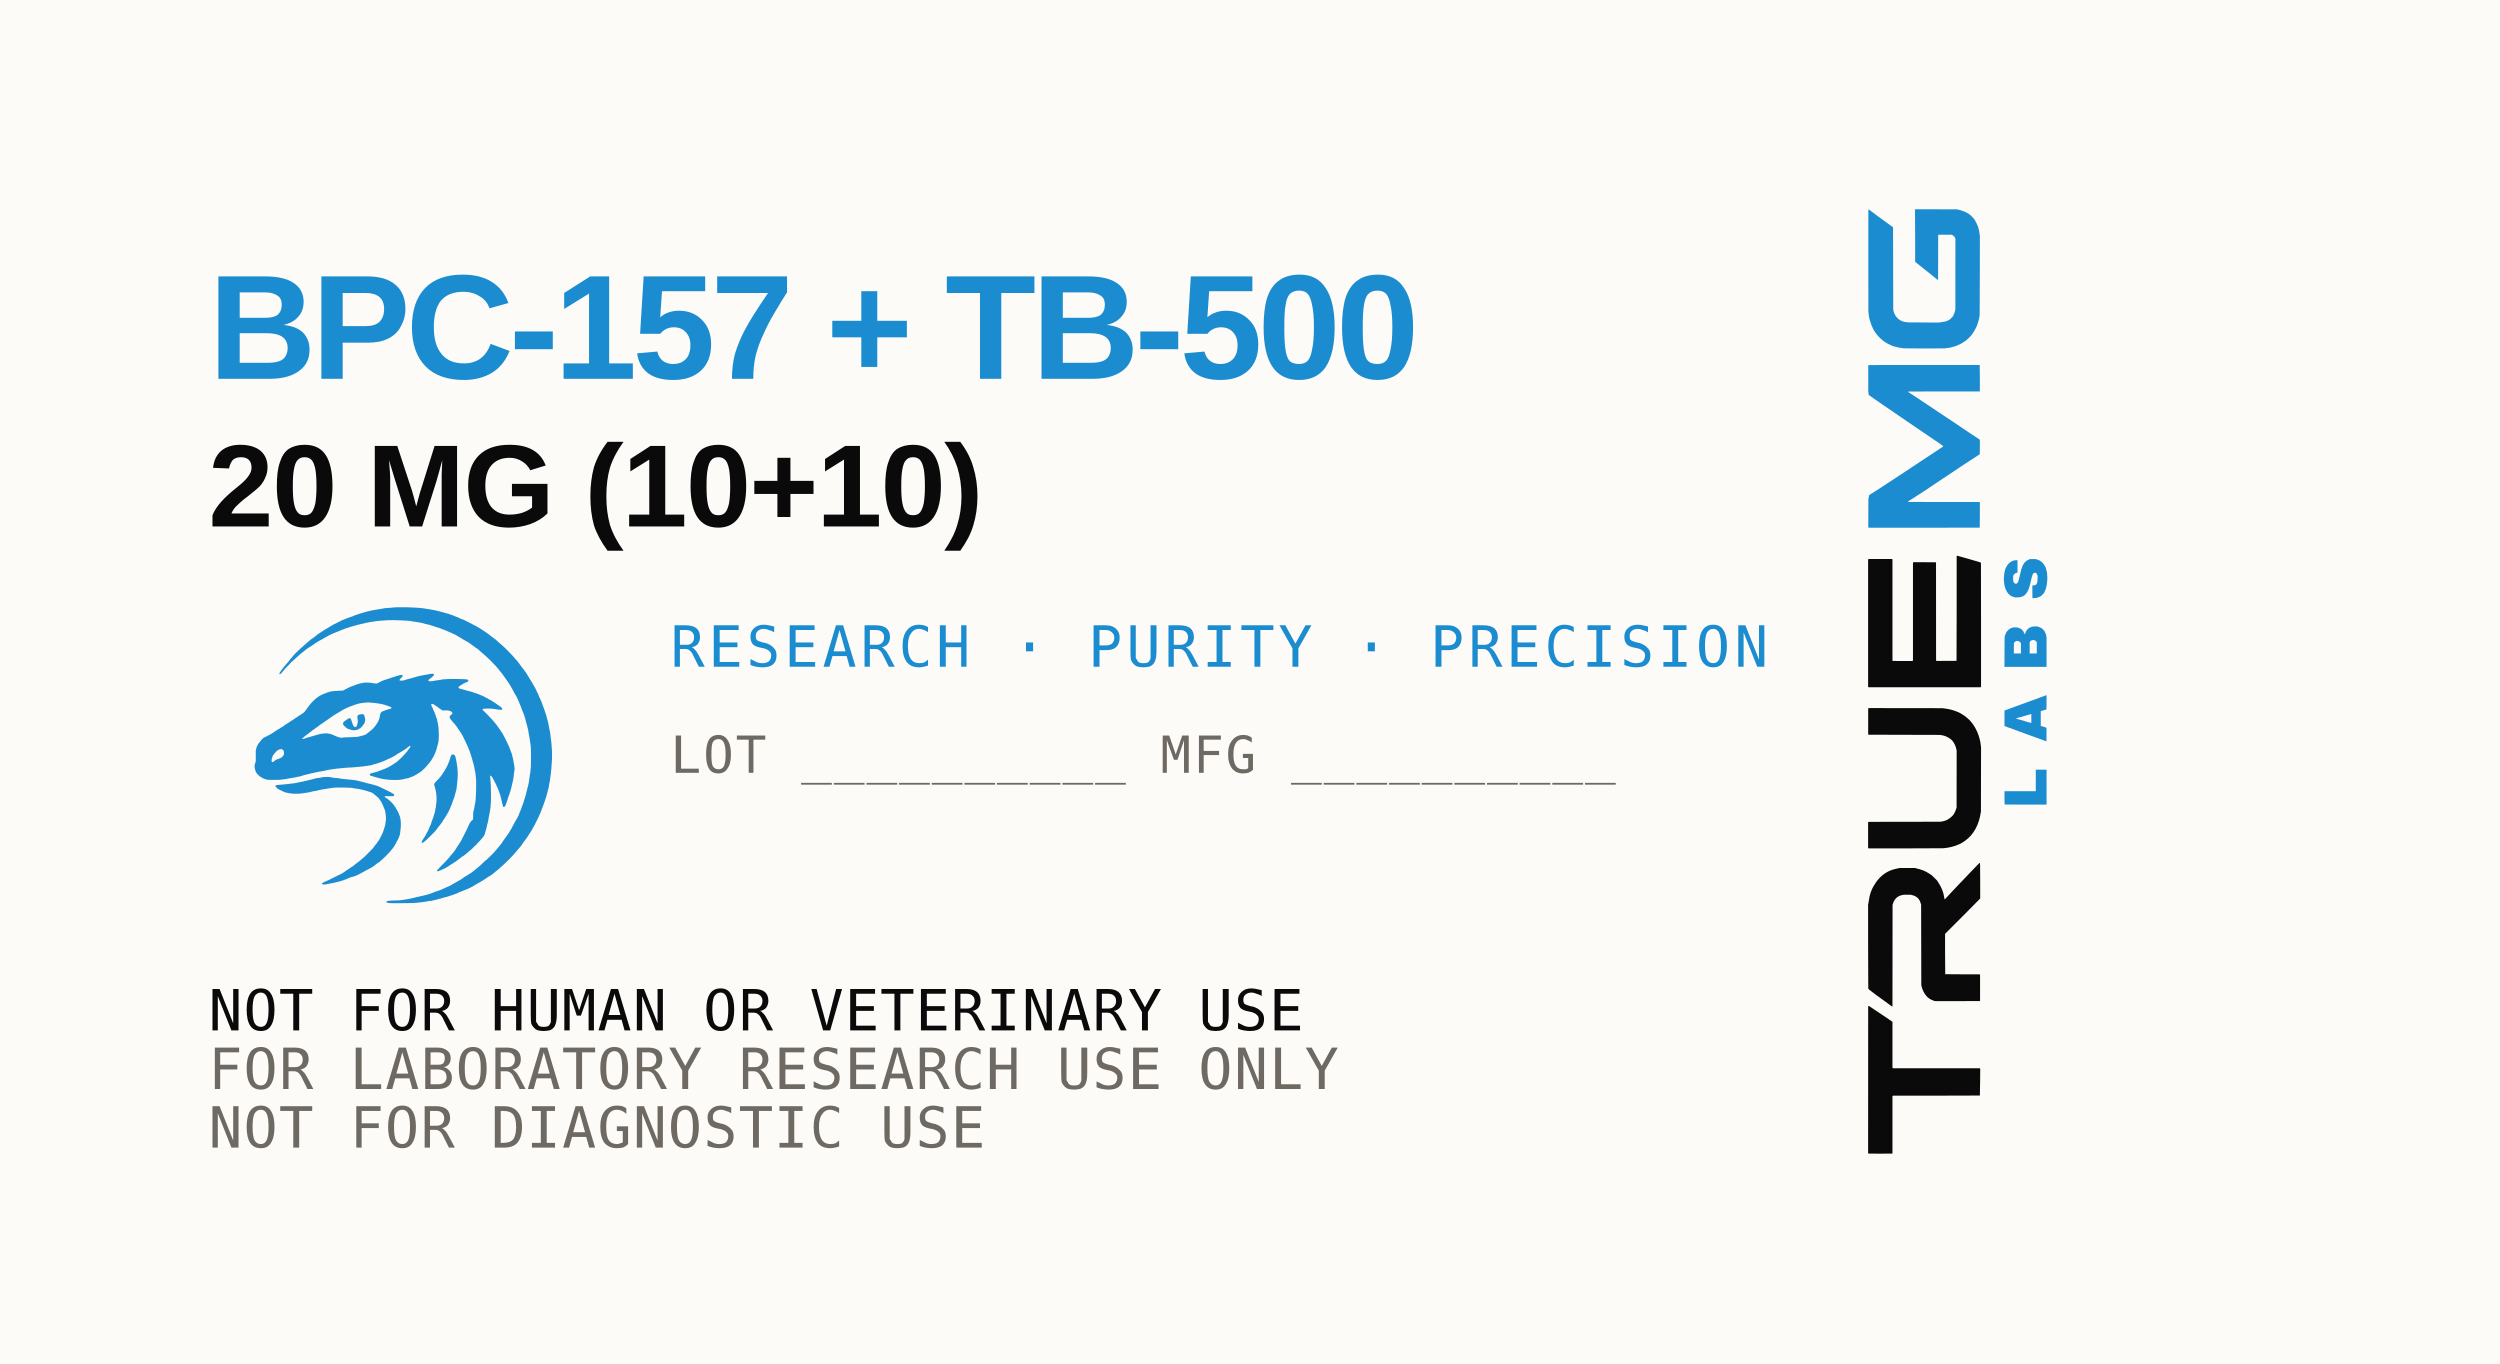
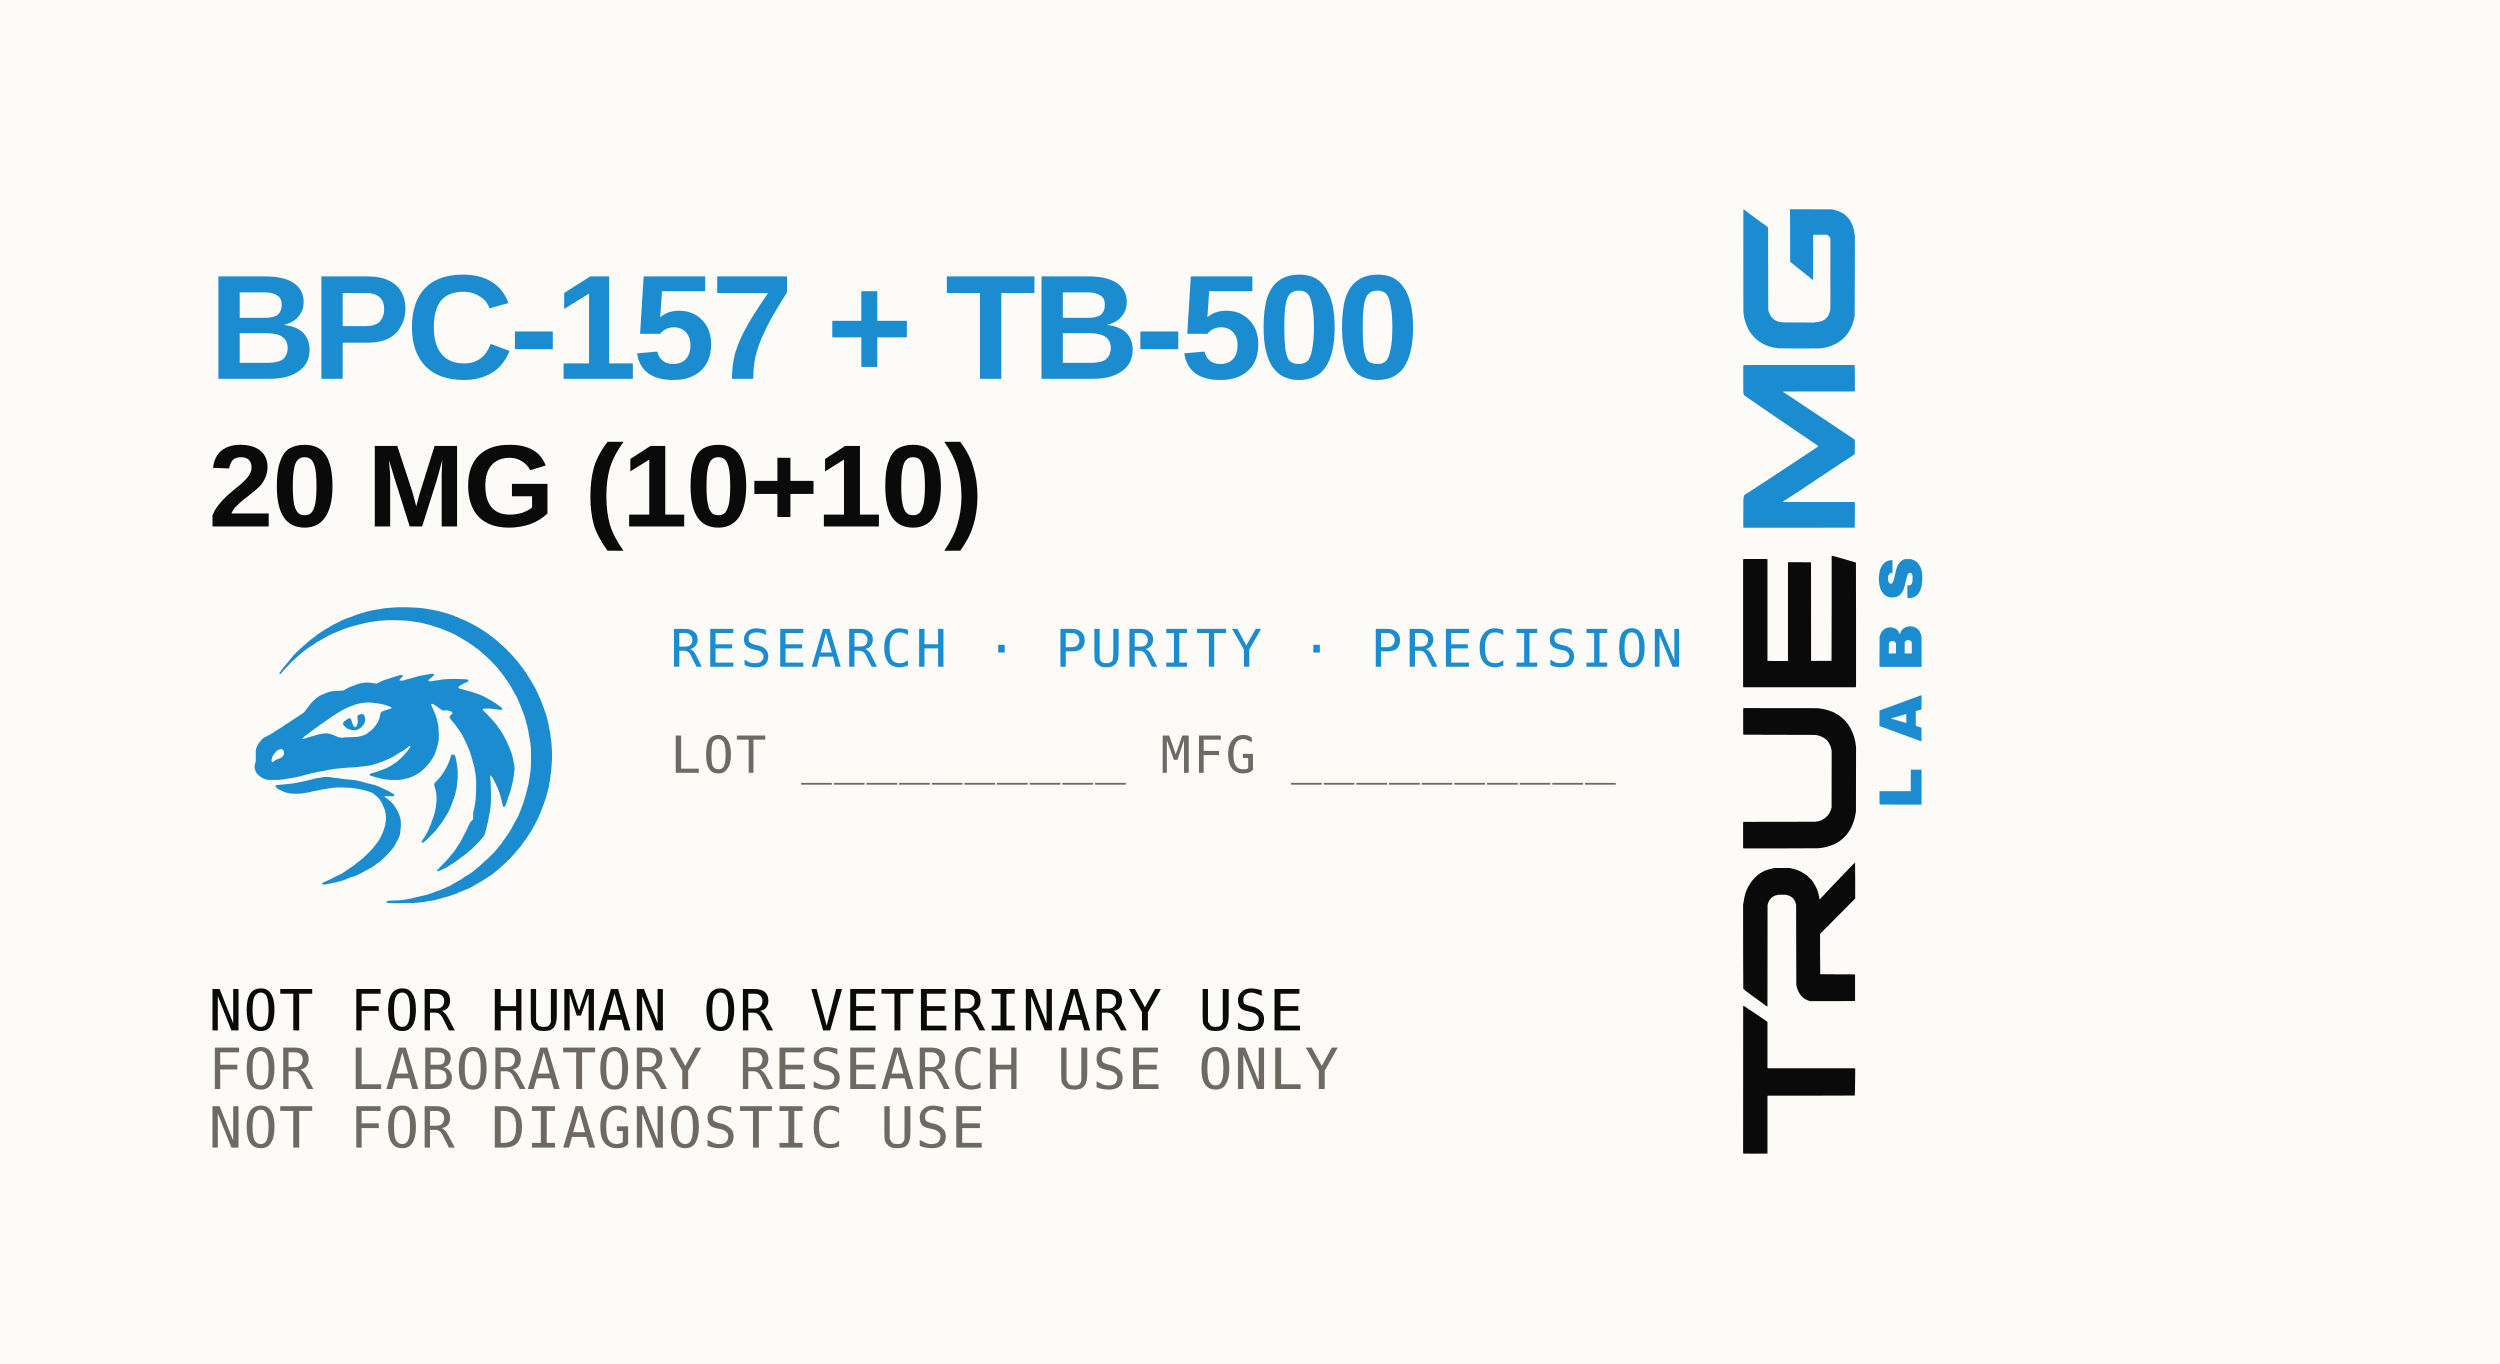
<svg xmlns="http://www.w3.org/2000/svg" width="66.0mm" height="36.0mm" viewBox="0 0 66.0 36.0">
  <rect x="0" y="0" width="66.0" height="36.0" fill="#FCFBF8" />
-   <g transform="translate(49.30,30.50) rotate(-90) scale(0.004437)">
+   <g transform="translate(46.00,30.50) rotate(-90) scale(0.004437)">
    <g transform="translate(0,681) scale(0.025,-0.025)" stroke="none">
      <g fill="#0A0A0B">
        <path d="M465 27020 l-58 -59 -15 -2770 c-8 -1524 0 -2802 18 -2841 l33 -70 6816 0 6815 0 61 -61 61 -61 -3 -10322 c-2 -5867 12 -10336 32 -10355 19 -18 1457 -45 3195 -61 l3160 -28 70 77 70 78 0 10325 0 10325 77 42 78 41 5439 0 5440 0 86 110 c125 160 843 1198 1065 1538 295 455 724 1099 1709 2569 l910 1356 -12 104 -12 103 -17488 9 -17488 9 -59 -58z" />
        <path d="M39653 27037 c-49 -18 -221 -200 -384 -405 -458 -576 -1855 -2468 -2161 -2925 -179 -268 -743 -1037 -1416 -1929 -166 -221 -278 -407 -266 -440 l22 -57 12086 -12 12086 -12 278 -88 c640 -203 1152 -536 1485 -965 307 -395 445 -712 569 -1304 l66 -320 0 -800 0 -800 -66 -300 c-181 -812 -569 -1408 -1152 -1768 -273 -168 -352 -202 -789 -341 l-351 -111 -9580 -21 -9580 -22 -300 -72 c-898 -215 -1753 -647 -2317 -1169 -555 -514 -833 -960 -1109 -1776 l-74 -220 -9 -5315 c-6 -2923 5 -5341 24 -5374 l33 -60 3113 -1 3113 0 48 65 47 66 6 4063 c3 2235 15 4080 27 4100 13 21 2011 36 4813 36 l4790 0 4138 -4134 c2275 -2274 4176 -4155 4224 -4180 l88 -46 3836 0 c2110 0 4003 12 4207 26 l369 26 19 50 c22 57 -449 537 -1427 1453 -693 648 -3219 3069 -3680 3525 -144 143 -513 492 -821 776 -307 284 -765 716 -1018 960 -460 444 -678 647 -1334 1239 l-350 316 13 64 12 65 180 30 c98 16 287 47 419 68 1108 179 2211 624 3280 1324 l560 366 620 626 620 626 263 400 c457 695 732 1203 890 1648 218 612 370 1114 408 1352 14 88 56 250 92 360 l67 200 0 1860 0 1860 -67 280 c-37 154 -105 451 -152 660 -425 1916 -1544 3522 -3281 4711 -1373 939 -2719 1447 -4380 1652 -176 22 -437 66 -580 99 l-260 59 -9960 -6 c-5478 -3 -9999 -20 -10047 -38z" />
        <path d="M73081 27003 l-41 -78 3 -8632 c2 -4748 18 -8831 36 -9073 101 -1383 432 -2698 970 -3860 66 -143 137 -296 156 -340 20 -44 107 -188 194 -320 88 -132 189 -294 225 -360 209 -379 985 -1283 1459 -1702 967 -852 2219 -1538 3517 -1926 650 -194 1101 -302 1480 -354 165 -23 381 -62 480 -87 l180 -46 7678 -14 7679 -14 341 41 c875 105 996 127 1782 328 1078 274 2363 850 3164 1418 90 64 252 177 360 252 187 130 549 429 780 644 172 160 902 995 1009 1154 55 80 204 315 333 521 129 206 275 440 325 520 50 80 106 181 125 225 20 44 83 188 142 320 184 414 294 707 421 1120 67 220 148 481 179 580 32 99 77 306 101 460 24 154 62 337 84 406 22 69 70 384 107 700 l66 574 11 8700 12 8700 -51 100 -50 100 -3067 0 -3067 0 -52 -52 -52 -52 -24 -8508 -24 -8508 -44 -260 c-110 -664 -270 -1122 -588 -1684 -416 -734 -817 -1122 -1520 -1473 -547 -273 -643 -308 -1159 -424 l-449 -100 -6776 10 -6776 11 -200 71 c-110 39 -290 99 -400 133 -249 78 -763 334 -1012 503 -573 388 -1285 1345 -1482 1993 -23 77 -72 239 -109 360 -36 121 -85 364 -108 540 l-41 320 -14 8515 -13 8515 -45 55 -46 55 -3073 0 -3074 0 -42 -77z" />
        <path d="M111470 27037 l-70 -41 0 -13357 0 -13356 77 -42 78 -41 14699 0 c8085 0 14727 11 14761 23 73 29 147 254 589 1797 45 154 107 361 140 460 63 190 147 481 240 830 105 394 171 630 288 1030 333 1138 450 1584 428 1620 l-25 40 -12447 1 c-6847 0 -12469 14 -12496 31 l-47 30 -13 2367 -12 2367 52 52 52 52 11644 8 11643 7 44 44 44 44 13 2601 14 2601 -64 97 -64 98 -11636 0 -11636 0 -65 65 -65 65 9 2319 10 2320 55 55 56 56 12035 0 12036 0 42 77 41 78 0 2733 0 2734 -61 88 -61 87 -15129 1 -15129 0 -70 -41z" />
      </g>
      <g fill="#1C8CD0">
        <path d="M149428 26991 l-69 -51 0 -13193 c0 -7256 10 -13210 23 -13230 14 -22 1228 -37 3012 -37 l2990 0 48 48 48 48 0 8485 c0 4667 11 8496 24 8510 51 51 137 -27 250 -225 101 -177 300 -490 866 -1360 66 -102 354 -541 640 -976 286 -435 601 -923 700 -1084 99 -162 321 -503 493 -760 172 -256 505 -753 740 -1103 235 -350 445 -663 467 -695 22 -31 510 -762 1084 -1623 574 -861 1170 -1754 1324 -1985 154 -231 405 -609 558 -840 153 -231 503 -754 776 -1163 274 -408 516 -772 538 -808 22 -36 195 -296 384 -577 189 -282 556 -836 816 -1232 1081 -1646 1205 -1838 1541 -2380 75 -121 155 -233 178 -249 22 -17 800 -30 1727 -30 l1686 -1 119 135 c65 75 217 295 338 490 237 384 977 1507 1354 2055 228 331 2457 3644 2617 3889 44 67 699 1051 1456 2187 757 1135 1423 2135 1480 2222 180 274 1884 2825 1961 2936 156 223 1269 1899 1393 2098 72 114 250 393 396 620 l265 412 64 -13 65 -12 10 -8456 10 -8455 45 -54 45 -54 3045 1 c1675 0 3068 15 3097 33 l52 33 3 9997 c2 5498 1 11430 -2 13183 l-5 3187 -64 64 -64 64 -3106 -3 -3106 -4 -378 -57 -379 -56 -90 -91 c-86 -86 -510 -688 -1208 -1715 -174 -255 -384 -561 -468 -680 -84 -119 -276 -396 -427 -616 -151 -220 -458 -665 -682 -990 -1061 -1535 -1504 -2184 -2993 -4392 -102 -151 -291 -424 -420 -606 -395 -558 -1826 -2658 -2692 -3952 -243 -363 -534 -795 -646 -960 -362 -533 -933 -1370 -1216 -1780 -151 -220 -481 -706 -734 -1080 -645 -958 -666 -976 -803 -710 -42 83 -173 285 -290 450 -117 165 -304 439 -414 609 -110 170 -319 485 -464 700 -262 388 -699 1050 -1710 2591 -288 440 -580 881 -649 980 -69 99 -254 378 -411 620 -158 242 -361 548 -451 680 -281 410 -2516 3790 -2639 3990 -64 104 -235 365 -380 580 -145 214 -333 498 -417 630 -84 132 -354 546 -599 920 -245 374 -615 940 -823 1259 -207 318 -435 660 -505 760 -71 99 -211 316 -313 481 -101 165 -291 462 -420 660 -130 198 -296 457 -368 575 -72 117 -167 271 -211 341 -44 69 -139 228 -212 352 -169 288 -192 306 -474 358 -129 23 -333 61 -454 84 l-220 41 -3341 16 -3341 15 -70 -51z" />
        <path d="M200748 27015 c-12 -12 -199 -36 -415 -54 -432 -34 -1041 -135 -1353 -224 -1056 -300 -1666 -529 -2360 -890 -1428 -741 -2792 -2118 -3512 -3547 -409 -812 -663 -1509 -787 -2160 -25 -132 -70 -357 -100 -500 -79 -379 -135 -742 -162 -1060 -43 -494 -55 -9253 -14 -9700 56 -610 149 -1204 259 -1660 102 -419 325 -1132 377 -1200 16 -22 80 -166 140 -320 130 -331 384 -846 530 -1076 305 -481 394 -610 605 -874 491 -615 1084 -1182 1642 -1570 290 -202 1442 -860 1505 -860 28 0 101 -26 164 -59 200 -104 621 -251 1093 -383 253 -70 546 -153 651 -184 105 -31 330 -75 500 -97 170 -23 390 -53 489 -68 99 -14 4347 -33 9440 -40 l9260 -14 540 64 c656 78 1322 222 1791 386 457 161 1227 540 1629 803 397 259 1101 959 1378 1369 420 622 746 1395 972 2303 l125 500 14 4945 15 4946 -71 71 -71 71 -1581 -27 c-870 -14 -3652 -26 -6184 -26 l-4603 0 -358 -430 c-730 -878 -909 -1102 -1673 -2099 -240 -314 -558 -715 -706 -891 -148 -176 -383 -466 -523 -644 -337 -431 -699 -871 -887 -1081 -88 -98 -148 -202 -140 -243 l14 -72 5305 -10 5304 -10 53 -64 53 -63 2 -1507 2 -1506 -91 -224 c-110 -274 -304 -474 -603 -623 l-226 -113 -8400 4 -8400 4 -320 70 c-469 102 -882 246 -1179 409 l-261 145 -360 364 -361 364 -139 260 c-255 475 -361 834 -439 1480 -25 209 -65 499 -88 643 l-43 264 25 3744 25 3744 40 105 c22 58 40 190 41 293 1 337 223 944 505 1380 483 748 1297 1294 2194 1474 l240 48 9794 23 9795 22 117 140 c64 77 166 212 225 299 139 203 491 691 749 1038 529 712 1029 1396 1202 1646 106 153 235 331 287 397 354 447 648 839 1069 1427 120 168 302 408 403 532 l184 226 -13 87 -12 88 -12145 8 c-6680 5 -12155 -1 -12167 -13z" />
      </g>
    </g>
    <g transform="translate(2086.5,811.8) scale(1.209881)">
      <g transform="translate(0,214) scale(0.025,-0.025)" fill="#1C8CD0" stroke="none">
        <g transform="translate(0.0,0)">
          <path d="M27 8413 c-15 -14 -27 -1877 -27 -4140 l0 -4113 3440 0 3440 0 0 1060 0 1060 -2120 0 -2120 0 0 3080 0 3080 -1293 0 c-712 0 -1306 -12 -1320 -27z" />
        </g>
        <g transform="translate(-21015.9,0)">
          <path d="M36449 8370 c-16 -38 -696 -1897 -1510 -4130 l-1482 -4060 1338 -11 c735 -5 1345 -2 1355 8 10 10 94 267 186 571 l167 552 1453 0 1453 0 166 -560 166 -560 1408 -11 1408 -10 -54 150 c-226 634 -2882 7899 -2925 8001 l-54 130 -1523 0 -1524 0 -28 -70z m1733 -2892 c92 -340 278 -981 413 -1425 135 -444 245 -826 245 -850 l0 -43 -880 0 -880 0 0 35 c0 20 118 428 261 908 144 480 325 1099 402 1375 77 276 150 534 162 574 12 40 41 66 65 58 l43 -14 169 -618z" />
        </g>
        <g transform="translate(-42657.8,0)">
          <path d="M69760 4303 l0 -4143 2902 0 2901 0 309 62 308 62 334 158 333 158 252 251 251 252 125 248 c69 137 153 351 185 477 l60 229 -1 321 c-1 601 -160 1085 -470 1430 -201 224 -556 447 -848 535 -133 40 -241 82 -241 95 0 12 146 91 325 175 l324 152 189 177 c231 216 381 483 460 821 l61 257 0 322 1 321 -62 239 c-83 323 -270 621 -559 892 l-241 226 -260 128 c-143 71 -368 160 -499 198 l-239 69 -2950 15 -2950 15 0 -4142z m4807 2197 c59 -44 145 -145 190 -225 l83 -146 0 -196 0 -196 -90 -178 -90 -178 -136 -91 -136 -90 -994 0 -994 0 0 702 0 702 1030 -12 1030 -12 107 -80z m151 -3079 c149 -77 276 -287 306 -506 l24 -176 -47 -179 c-53 -196 -161 -336 -329 -424 l-108 -56 -1082 0 -1082 0 0 700 0 700 1102 0 1102 0 114 -59z" />
        </g>
        <g transform="translate(-64316.7,0)">
          <path d="M108180 8534 c-883 -105 -1223 -191 -1720 -433 -723 -354 -1137 -832 -1320 -1524 l-62 -237 -3 -388 c-4 -854 255 -1416 851 -1840 580 -413 916 -536 2354 -856 1425 -317 1640 -428 1640 -841 l0 -141 -113 -114 -114 -113 -214 -63 -214 -64 -425 0 c-504 0 -844 55 -1052 172 l-152 85 -83 134 -83 134 -20 258 -21 258 -1245 -10 -1244 -11 9 -334 9 -334 66 -266 c36 -146 121 -374 189 -506 l125 -240 281 -282 281 -281 281 -146 c560 -291 1154 -435 2099 -509 l500 -39 606 38 606 39 461 117 462 116 312 163 c696 362 1073 805 1299 1525 l94 299 -2 560 -2 560 -94 240 c-217 556 -654 973 -1318 1259 -413 178 -717 261 -1834 501 -954 205 -1224 295 -1434 476 l-146 126 -4 173 -5 172 146 134 147 134 173 52 173 51 400 1 400 1 151 -53 c299 -106 549 -418 549 -685 l0 -122 1240 0 1240 0 0 232 c0 429 -157 880 -432 1244 -232 306 -531 541 -948 745 l-360 176 -388 100 c-588 151 -1538 223 -2092 157z" />
        </g>
      </g>
    </g>
  </g>
  <text x="5.5" y="10.00" font-family="Archivo Black, Archivo, Helvetica Neue, Arial, sans-serif" font-weight="900" font-size="3.93" letter-spacing="-0.12" fill="#1C8CD0">BPC-157 + TB-500</text>
  <text x="5.5" y="13.90" font-family="Archivo Black, Archivo, Helvetica Neue, Arial, sans-serif" font-weight="900" font-size="3.10" letter-spacing="-0.04" fill="#0A0A0B">20 MG (10+10)</text>
  <g transform="translate(5.500,14.600) scale(0.006875)">
    <g transform="translate(0,1600) scale(0.5673759,-0.5673759)" fill="#1C8CD0" stroke="none">
      <path d="M1285 2453 c-13 0 -30 -1 -36 -2 -7 0 -17 -1 -23 -2 -26 -1 -32 -2 -58 -7 -8 -2 -22 -4 -31 -5 -9 -1 -24 -4 -34 -6 -10 -3 -21 -6 -26 -6 -5 -1 -12 -4 -16 -5 -5 -2 -15 -4 -22 -6 -7 -2 -17 -5 -22 -7 -5 -2 -13 -5 -18 -6 -5 -2 -12 -5 -15 -6 -3 -2 -12 -5 -18 -7 -7 -2 -14 -4 -15 -5 -2 -1 -8 -3 -14 -5 -5 -2 -12 -5 -15 -6 -2 -2 -7 -4 -10 -4 -6 -2 -15 -7 -21 -10 -1 -1 -6 -3 -9 -5 -4 -1 -9 -4 -12 -6 -4 -2 -9 -5 -13 -6 -3 -2 -8 -4 -10 -5 -2 -1 -7 -4 -12 -7 -12 -7 -19 -11 -30 -18 -5 -3 -10 -6 -10 -6 -1 0 -5 -2 -9 -5 -5 -3 -13 -9 -18 -12 -19 -12 -30 -19 -35 -24 -3 -3 -7 -6 -8 -7 -2 -1 -6 -3 -8 -6 -3 -2 -8 -5 -10 -7 -2 -1 -7 -4 -9 -6 -11 -9 -15 -13 -18 -15 -2 -2 -9 -7 -14 -12 -6 -6 -13 -12 -17 -15 -22 -18 -67 -61 -78 -75 -2 -4 -8 -10 -11 -13 -3 -4 -7 -8 -8 -10 -4 -6 -15 -20 -18 -22 -2 -2 -5 -6 -8 -9 -2 -4 -6 -8 -8 -10 -5 -6 -13 -15 -16 -20 -2 -3 -4 -6 -5 -7 -1 -1 -3 -4 -5 -6 -1 -3 -4 -8 -7 -11 -3 -4 -4 -6 -4 -9 0 -3 1 -4 4 -4 2 0 4 1 10 8 4 4 9 10 11 13 4 6 24 28 28 31 2 1 7 6 12 12 11 13 12 15 36 35 2 3 10 10 17 16 7 7 19 17 26 23 7 6 18 15 25 20 10 9 16 13 31 23 9 5 13 8 21 13 22 16 34 24 56 36 21 11 30 16 32 18 2 1 7 4 12 6 5 3 11 6 13 8 3 1 9 4 13 6 5 2 10 4 11 5 2 1 9 4 16 7 13 5 21 8 37 15 4 2 11 5 15 6 4 1 13 5 20 8 8 3 15 5 16 5 0 0 7 2 15 5 7 2 18 5 24 7 6 1 16 4 22 6 7 2 17 5 23 6 14 3 21 4 32 7 4 2 13 4 19 4 5 1 11 3 13 3 2 1 11 2 20 3 9 1 21 3 26 4 10 2 24 3 76 6 30 1 38 1 67 0 69 -2 94 -5 101 -8 1 0 5 -1 10 -1 4 -1 12 -2 19 -3 6 -1 17 -3 25 -4 8 -2 19 -4 24 -6 6 -2 16 -4 23 -6 8 -1 18 -4 24 -6 6 -2 11 -4 12 -4 2 0 17 -5 23 -8 2 0 9 -3 15 -4 6 -2 14 -5 17 -6 2 -2 9 -4 15 -6 6 -2 13 -4 16 -6 3 -2 10 -5 16 -7 6 -2 14 -6 19 -8 17 -8 34 -16 35 -16 0 0 5 -3 9 -6 5 -3 11 -6 14 -8 2 -1 6 -3 8 -4 1 -2 5 -4 8 -5 3 -2 8 -5 10 -7 4 -3 23 -13 34 -19 2 -1 5 -3 7 -5 3 -2 7 -5 9 -6 2 -1 7 -5 12 -9 5 -4 11 -8 15 -10 3 -3 7 -6 9 -8 3 -1 7 -4 11 -6 3 -3 8 -7 12 -10 3 -3 9 -9 14 -13 37 -32 31 -26 60 -54 33 -33 48 -49 67 -74 9 -12 13 -17 22 -28 2 -3 7 -10 12 -17 11 -16 19 -28 24 -34 2 -3 6 -8 8 -13 2 -4 5 -8 6 -9 0 -1 2 -4 3 -6 1 -2 5 -8 7 -12 7 -12 14 -25 19 -35 2 -5 6 -11 8 -13 2 -3 5 -9 7 -13 2 -5 4 -9 5 -11 1 -2 12 -27 16 -38 1 -4 3 -9 5 -11 2 -5 8 -22 8 -24 0 -1 2 -6 5 -11 3 -6 6 -15 8 -20 1 -5 4 -14 6 -19 1 -5 4 -13 5 -18 1 -5 3 -12 4 -16 3 -7 10 -37 12 -45 0 -3 1 -7 2 -10 1 -4 2 -9 2 -12 1 -7 6 -33 9 -52 3 -16 6 -39 7 -57 1 -21 1 -101 0 -122 -1 -23 -5 -52 -8 -66 0 -4 -2 -13 -3 -22 -2 -16 -5 -33 -7 -40 -1 -2 -3 -9 -4 -14 -1 -6 -3 -13 -4 -16 -4 -14 -8 -31 -10 -41 -2 -5 -4 -12 -5 -15 -1 -3 -4 -11 -6 -18 -1 -7 -4 -16 -6 -20 -2 -4 -5 -12 -6 -16 -3 -10 -11 -30 -15 -40 -2 -4 -6 -13 -8 -21 -3 -7 -7 -14 -8 -16 -1 -1 -3 -5 -5 -9 -2 -4 -5 -9 -7 -12 -2 -3 -6 -9 -8 -14 -2 -5 -4 -9 -5 -10 -2 -3 -13 -22 -16 -30 -3 -4 -5 -9 -7 -11 -1 -3 -4 -7 -6 -10 -1 -3 -5 -8 -7 -12 -7 -9 -19 -26 -36 -50 -5 -8 -11 -16 -13 -20 -3 -3 -9 -11 -14 -17 -20 -25 -24 -30 -42 -49 -23 -23 -37 -37 -45 -44 -4 -2 -11 -8 -16 -13 -14 -14 -34 -32 -39 -36 -3 -3 -9 -8 -14 -11 -22 -20 -38 -31 -62 -45 -17 -10 -24 -14 -29 -19 -6 -5 -8 -6 -33 -20 -8 -4 -17 -10 -21 -12 -4 -2 -11 -6 -16 -9 -4 -2 -9 -5 -10 -6 -2 -2 -12 -7 -16 -8 -2 -1 -8 -3 -12 -5 -4 -2 -11 -5 -14 -7 -4 -1 -11 -4 -17 -7 -5 -3 -10 -5 -11 -5 0 0 -4 -1 -8 -3 -8 -3 -22 -8 -24 -8 -1 0 -6 -2 -13 -5 -6 -3 -17 -7 -23 -9 -7 -2 -14 -4 -16 -5 -2 -1 -7 -2 -10 -3 -31 -7 -48 -11 -51 -12 -1 -1 -6 -2 -12 -2 -5 -1 -13 -3 -17 -5 -4 -1 -12 -3 -17 -4 -6 -1 -14 -3 -19 -4 -8 -2 -29 -5 -55 -9 -14 -2 -21 -2 -66 -3 -20 -1 -29 -2 -34 -6 -4 -2 -5 -3 -2 -5 2 -2 6 -4 18 -6 8 -1 17 -1 73 -1 70 0 109 1 141 6 3 1 11 1 17 2 5 1 14 2 20 3 6 2 16 3 23 4 6 1 14 2 17 2 3 1 10 3 16 4 6 1 15 3 20 5 4 2 12 3 16 4 4 1 11 2 14 4 4 1 12 3 17 5 14 3 16 4 29 8 6 2 15 5 19 6 3 1 9 3 12 4 4 2 9 4 13 5 8 2 16 6 22 9 3 3 6 4 16 7 4 1 10 3 13 5 3 2 11 5 17 7 13 4 51 22 58 28 3 2 9 6 13 8 5 2 11 6 15 8 13 8 29 17 29 17 1 0 4 2 7 4 3 3 8 6 10 7 3 2 7 5 11 7 9 7 20 14 26 16 3 2 6 4 8 6 2 1 5 4 8 5 2 2 5 5 8 7 2 2 6 5 8 7 8 5 32 26 41 35 5 4 10 9 12 10 5 4 26 24 43 41 19 19 30 31 47 52 7 8 15 17 18 21 3 3 7 8 10 11 2 3 5 7 7 9 2 3 5 7 8 11 2 3 5 8 6 10 2 2 5 6 6 8 2 2 4 6 6 7 1 1 4 5 6 9 3 4 7 10 11 15 3 5 8 13 11 18 3 4 7 10 8 12 2 3 5 7 7 10 1 3 3 7 4 8 2 3 17 29 17 30 0 1 19 39 21 42 1 2 4 7 6 12 2 5 4 11 6 14 4 7 16 36 18 44 1 4 4 10 5 14 2 3 4 9 5 13 1 4 4 11 6 16 9 25 17 50 20 65 2 9 5 20 6 24 2 4 3 11 4 15 1 4 2 13 3 21 2 7 4 18 5 24 1 6 2 17 3 23 1 13 2 17 4 31 0 5 1 14 2 20 0 5 2 17 2 26 3 26 4 63 3 90 0 13 -1 24 -1 25 -1 0 -1 5 -1 11 0 14 -3 40 -7 64 0 5 -1 14 -2 20 -1 6 -2 13 -2 16 -3 11 -4 16 -7 32 -4 27 -4 28 -7 36 -1 4 -3 11 -4 16 -4 19 -13 48 -20 66 -2 6 -5 13 -6 17 -1 4 -4 12 -7 18 -2 6 -5 14 -6 18 -3 7 -8 19 -15 34 -2 4 -6 12 -7 17 -2 4 -4 10 -6 12 -2 2 -4 7 -5 11 -5 11 -16 33 -20 38 -1 3 -4 7 -6 10 -1 4 -7 13 -12 21 -6 9 -11 17 -12 19 -1 3 -6 11 -11 18 -4 7 -9 16 -11 18 -1 2 -4 7 -7 10 -2 3 -8 11 -12 17 -5 6 -10 13 -12 15 -2 3 -6 9 -11 15 -12 17 -18 24 -31 38 -7 8 -15 17 -18 21 -4 4 -14 15 -22 23 -9 9 -19 19 -21 22 -5 5 -25 24 -28 26 -2 1 -10 9 -20 17 -9 9 -20 19 -24 22 -10 7 -16 11 -23 17 -3 3 -8 6 -10 8 -3 2 -9 6 -13 10 -12 9 -41 29 -53 36 -4 2 -9 5 -11 7 -4 2 -9 5 -17 10 -2 1 -7 4 -13 7 -6 3 -12 6 -14 7 -2 2 -6 3 -8 5 -2 1 -8 3 -12 6 -4 2 -9 5 -12 6 -3 1 -9 4 -13 6 -7 5 -20 10 -39 17 -5 2 -11 5 -15 7 -7 3 -16 7 -18 7 0 0 -4 2 -8 3 -11 6 -14 7 -23 9 -4 1 -11 4 -16 6 -5 1 -13 4 -18 5 -16 4 -25 7 -32 9 -4 1 -11 3 -16 4 -10 2 -19 4 -25 6 -3 1 -7 2 -10 2 -4 1 -14 2 -23 4 -16 2 -22 3 -42 7 -10 2 -44 5 -52 5 -4 0 -14 1 -21 1 -17 2 -71 3 -103 2z" />
      <path d="M1503 2002 c-19 -3 -77 -14 -80 -15 -1 -1 -10 -3 -20 -6 -9 -2 -20 -5 -23 -7 -4 -1 -11 -3 -16 -4 -10 -2 -22 -5 -32 -9 -4 -2 -10 -3 -17 -4 -16 -1 -18 -1 -20 1 -3 3 0 7 10 17 l10 10 0 3 c0 5 -3 7 -8 7 -4 0 -22 -4 -31 -7 -4 -1 -10 -3 -14 -5 -5 -1 -14 -4 -20 -6 -7 -3 -15 -6 -18 -6 -7 -2 -21 -7 -37 -12 -10 -4 -26 -11 -34 -16 -2 -1 -7 -3 -10 -5 l-5 -2 -6 1 c-4 0 -10 2 -15 2 -32 6 -61 6 -81 0 -3 0 -11 -2 -17 -4 -15 -4 -17 -5 -24 -8 -3 -2 -11 -4 -17 -6 -12 -4 -32 -13 -48 -22 -5 -3 -12 -7 -14 -8 l-4 -2 -27 -1 c-32 -1 -55 -4 -68 -8 -5 -2 -13 -4 -17 -6 -13 -4 -35 -14 -46 -20 -12 -7 -29 -20 -47 -38 -6 -5 -18 -20 -25 -29 -3 -4 -7 -9 -9 -12 -6 -7 -11 -14 -17 -23 -4 -6 -6 -9 -13 -14 -5 -3 -10 -7 -12 -8 -4 -2 -23 -15 -29 -19 -1 -1 -5 -3 -7 -5 -3 -1 -9 -5 -12 -8 -4 -2 -11 -7 -17 -11 -6 -4 -18 -11 -27 -18 -9 -6 -18 -11 -20 -12 -1 -1 -5 -4 -8 -6 -2 -2 -7 -5 -9 -7 -3 -1 -7 -3 -9 -5 -2 -2 -6 -4 -9 -6 -3 -1 -8 -4 -11 -6 -3 -2 -10 -7 -16 -10 -7 -4 -15 -10 -19 -13 -5 -3 -15 -9 -23 -14 -9 -4 -17 -8 -19 -10 -2 -1 -7 -3 -11 -5 -12 -5 -19 -11 -34 -30 -2 -3 -5 -7 -7 -9 -7 -8 -9 -11 -14 -23 -3 -6 -6 -15 -7 -21 l-2 -11 0 -24 c1 -42 0 -47 -1 -51 -5 -14 -6 -17 -7 -26 0 -5 0 -12 1 -16 1 -7 7 -24 9 -28 6 -11 23 -27 35 -34 7 -5 29 -14 38 -16 8 -2 86 -2 98 0 3 1 12 2 18 3 6 0 13 1 14 2 2 1 12 2 22 4 10 1 22 3 27 4 5 1 14 3 20 4 6 2 15 4 20 4 5 1 13 3 18 5 12 4 18 6 32 9 7 1 15 3 18 4 6 3 8 3 33 8 8 2 19 4 23 5 9 2 19 4 34 6 6 1 15 3 20 4 6 2 15 4 22 5 15 2 47 7 48 7 0 1 5 1 11 1 6 1 18 2 28 3 19 2 53 5 72 5 18 1 40 3 46 4 3 1 13 2 22 2 16 2 24 3 49 7 5 0 13 2 17 4 4 1 10 3 14 4 14 3 43 13 61 20 5 3 10 5 11 5 1 0 6 2 11 5 5 3 13 6 18 8 5 2 9 4 10 5 1 0 6 3 11 5 12 6 25 14 30 18 3 2 8 5 10 7 3 1 11 6 18 10 8 5 15 9 17 10 6 3 28 19 33 24 7 6 12 9 15 7 2 -2 -1 -11 -6 -16 -1 -1 -4 -6 -7 -9 -12 -17 -18 -24 -45 -52 -19 -18 -32 -30 -35 -32 -3 -2 -11 -7 -18 -11 -6 -5 -12 -9 -14 -10 -1 -1 -6 -4 -10 -6 -11 -7 -31 -16 -44 -21 -6 -2 -12 -5 -14 -5 -1 -1 -9 -4 -16 -6 -7 -2 -14 -5 -16 -6 -2 0 -9 -2 -14 -4 -14 -3 -27 -7 -30 -9 -2 0 -4 -2 -5 -3 l-1 -3 1 -3 c2 -4 7 -7 22 -10 6 -2 14 -4 20 -6 43 -13 80 -18 127 -18 32 0 42 1 73 9 6 1 13 3 16 3 5 1 13 4 18 7 3 1 7 3 10 3 3 1 8 3 11 5 2 1 8 5 13 7 5 3 10 6 12 7 1 2 5 4 9 6 9 4 22 15 39 31 13 14 33 37 41 48 2 2 6 9 9 14 14 19 29 55 36 85 2 7 3 14 4 14 1 3 4 16 5 24 1 5 1 22 2 37 0 33 -2 61 -6 79 -2 6 -4 17 -5 23 -1 7 -3 16 -5 19 -1 4 -4 12 -6 17 -2 6 -5 14 -7 19 -3 5 -5 11 -6 13 -1 3 -6 15 -14 31 -3 7 -3 9 -2 11 1 5 11 4 19 -2 2 -2 6 -5 9 -6 4 -2 24 -17 27 -20 3 -2 18 -12 21 -13 2 -1 9 -1 18 0 11 0 16 0 22 -1 18 -4 27 -10 27 -17 0 -5 -2 -7 -10 -13 -7 -5 -9 -8 -9 -14 0 -4 1 -6 8 -17 5 -6 12 -15 17 -20 10 -11 15 -17 22 -27 3 -5 8 -12 11 -16 3 -5 7 -10 9 -13 1 -2 4 -6 5 -8 2 -2 4 -5 6 -8 3 -4 14 -26 24 -46 3 -7 7 -14 8 -17 6 -12 18 -40 21 -48 2 -5 5 -13 7 -18 2 -5 5 -14 6 -19 2 -5 4 -14 6 -19 14 -49 16 -56 19 -73 0 -5 2 -15 4 -21 2 -14 4 -24 6 -53 1 -25 1 -38 0 -84 -2 -55 -3 -64 -10 -95 0 -4 -2 -12 -3 -17 -1 -5 -2 -11 -3 -12 -3 -9 -4 -22 -4 -41 l0 -20 -5 -5 c-2 -3 -6 -6 -7 -7 -5 -3 -11 -14 -15 -23 -2 -7 -30 -64 -41 -84 -1 -2 -4 -8 -7 -14 -3 -7 -8 -15 -10 -19 -3 -4 -7 -9 -8 -12 -11 -16 -15 -23 -18 -27 -1 -2 -4 -7 -6 -9 -1 -3 -3 -7 -4 -8 -3 -5 -18 -24 -33 -40 -2 -2 -5 -7 -7 -9 -7 -10 -35 -39 -64 -68 -17 -17 -22 -24 -19 -27 1 -1 2 -1 6 1 3 0 8 2 13 4 5 2 9 4 10 4 2 1 7 4 13 6 12 5 28 14 35 19 2 2 7 5 11 8 3 2 8 5 12 7 11 8 22 15 25 16 4 3 17 12 23 17 2 2 6 5 9 7 2 2 6 5 8 7 2 1 7 5 12 7 8 6 17 12 38 31 7 6 16 13 19 16 3 2 6 5 7 7 2 2 7 7 12 12 6 4 11 9 12 11 1 1 7 7 12 13 13 13 35 38 38 43 6 8 8 14 10 23 1 6 4 15 6 21 2 6 4 17 6 24 1 6 3 16 5 21 3 9 6 25 8 41 1 4 2 11 3 15 9 38 13 79 12 138 0 48 -2 87 -4 103 -2 18 -3 23 0 25 1 1 2 1 4 -1 3 -2 9 -10 14 -19 2 -4 5 -11 7 -14 7 -12 18 -34 21 -43 2 -5 4 -11 6 -13 1 -2 4 -10 6 -17 2 -7 5 -14 6 -15 2 -4 13 -51 17 -69 3 -16 5 -20 9 -21 4 0 10 5 12 11 1 2 4 11 7 18 2 8 5 17 7 20 1 2 3 9 4 15 2 5 5 14 7 19 2 5 5 13 6 18 1 4 3 11 5 15 1 3 3 13 5 21 2 8 4 19 6 26 4 14 6 24 8 41 2 16 3 30 5 40 3 12 2 24 -1 39 -2 7 -4 18 -4 24 -1 6 -3 17 -5 24 -2 7 -4 15 -4 17 -1 6 -6 21 -11 32 -2 4 -4 11 -6 16 -2 5 -4 11 -5 14 -2 3 -4 7 -5 10 -6 15 -32 66 -39 78 -5 6 -9 13 -10 14 -1 2 -3 6 -6 10 -3 3 -8 11 -13 18 -9 14 -18 25 -39 49 -10 12 -50 53 -61 63 -7 5 -8 9 -3 12 2 1 6 2 22 2 28 1 44 0 77 -6 26 -4 31 -3 31 3 0 7 -4 11 -21 22 -6 5 -16 11 -21 15 -18 12 -32 21 -34 22 -4 1 -14 7 -17 9 -2 1 -6 4 -10 6 -4 1 -10 4 -13 7 -4 2 -8 4 -8 4 -1 0 -5 2 -11 5 -17 8 -31 13 -50 19 -7 2 -15 5 -17 6 -3 1 -10 3 -17 5 -24 6 -29 7 -36 10 -5 1 -10 3 -12 3 -15 3 -27 7 -28 10 -2 3 -1 6 1 9 2 1 18 12 31 20 3 2 10 5 15 7 10 3 17 8 19 12 1 3 -1 7 -4 8 -10 5 -126 7 -167 2 -4 0 -12 -2 -16 -3 -5 -1 -14 -2 -20 -3 -7 -1 -18 -2 -25 -4 -23 -4 -36 -4 -38 0 -2 4 0 7 6 11 12 8 28 22 30 26 2 4 2 6 0 8 -3 3 -4 3 -10 3 -4 0 -10 -1 -13 -1z m-398 -195 c16 -1 28 -3 37 -4 3 -1 11 -2 19 -3 17 -3 21 -4 31 -7 5 -2 16 -5 24 -8 16 -5 23 -8 23 -11 2 -5 -1 -7 -15 -10 -18 -5 -43 -14 -48 -17 -6 -4 -11 -10 -12 -14 0 -2 -2 -10 -3 -18 -3 -17 -10 -34 -18 -46 -11 -18 -28 -39 -38 -46 -24 -20 -30 -24 -34 -27 -2 -1 -5 -3 -6 -4 -3 -2 -11 -5 -19 -7 -5 -1 -14 -3 -19 -5 -11 -4 -31 -6 -78 -7 -23 0 -36 -1 -38 -2 -4 -2 -18 -1 -25 1 -3 1 -9 3 -13 5 -5 1 -12 4 -16 6 -17 9 -28 12 -42 15 -8 2 -32 2 -42 0 -12 -2 -31 -6 -40 -9 -4 -2 -10 -3 -13 -4 -4 -1 -11 -3 -17 -5 -7 -2 -15 -4 -18 -5 -4 -1 -12 -3 -18 -5 -6 -2 -13 -5 -16 -6 -6 -2 -13 -3 -15 -2 -1 2 4 7 10 12 4 3 9 7 11 9 2 2 7 6 11 8 4 3 9 7 13 10 3 3 9 8 14 11 4 3 10 8 13 10 7 5 15 11 25 18 4 2 9 6 11 8 4 4 8 7 24 17 9 6 18 12 24 17 3 2 8 6 12 8 3 2 7 5 9 6 1 2 6 5 9 7 4 2 13 8 19 13 7 5 15 10 18 11 3 2 7 4 9 6 2 1 6 4 10 6 3 2 7 5 10 6 7 5 45 26 52 28 2 1 8 3 14 6 6 3 15 6 19 7 5 2 13 5 18 7 5 2 12 4 16 5 3 1 10 2 16 4 17 3 29 5 44 6 15 1 17 1 38 -1z m-605 -316 c9 -4 12 -11 12 -23 l0 -9 -4 -8 c-6 -12 -15 -18 -30 -23 -13 -3 -28 -11 -32 -16 -8 -9 -16 -10 -18 0 -1 5 3 24 7 33 7 14 26 36 36 41 13 7 22 9 29 5z" />
      <path d="M1024 1727 c-10 -2 -12 -4 -14 -9 -2 -6 -2 -9 0 -19 3 -11 2 -28 -3 -43 -3 -10 -9 -16 -15 -14 -3 0 -9 6 -12 12 -2 5 -12 32 -13 37 -2 8 -8 13 -14 11 -1 0 -5 -2 -8 -4 -3 -2 -7 -5 -10 -7 -8 -4 -19 -13 -21 -17 -3 -4 -3 -11 -1 -16 3 -6 22 -23 28 -26 24 -11 47 -15 64 -9 15 5 33 17 39 28 2 2 5 6 7 9 5 5 7 12 10 23 1 8 1 10 0 17 -2 10 -5 22 -8 25 -4 6 -15 6 -29 2z" />
      <path d="M1650 1456 c-5 -2 -8 -7 -10 -15 -1 -4 -3 -9 -4 -12 -1 -2 -3 -8 -4 -13 -2 -5 -4 -10 -4 -11 -1 -2 -4 -9 -7 -16 -3 -7 -6 -15 -8 -17 -1 -3 -4 -7 -5 -9 -4 -8 -15 -26 -19 -31 -2 -3 -5 -8 -8 -12 -6 -10 -13 -19 -27 -33 -14 -13 -22 -23 -25 -30 l-1 -4 3 -10 c2 -5 3 -12 4 -15 1 -4 2 -9 3 -12 1 -3 2 -10 3 -15 1 -6 2 -12 2 -14 2 -6 2 -53 0 -58 0 -3 -1 -10 -2 -17 0 -7 -2 -14 -2 -17 -2 -3 -2 -6 -5 -26 -1 -4 -2 -10 -4 -13 -1 -3 -3 -9 -4 -13 -1 -7 -6 -21 -11 -31 -1 -4 -4 -10 -5 -15 -1 -5 -4 -13 -6 -17 -2 -4 -4 -9 -5 -11 -1 -3 -3 -8 -5 -12 -2 -4 -5 -11 -6 -14 -2 -4 -4 -9 -6 -11 -1 -3 -4 -8 -6 -12 -2 -3 -6 -10 -8 -14 -16 -23 -24 -38 -24 -42 0 -5 2 -7 6 -5 1 1 4 2 5 3 5 2 14 10 24 19 31 30 47 47 53 53 4 5 9 11 11 13 3 3 6 8 8 11 9 12 12 16 16 21 3 2 6 7 8 10 2 2 4 6 6 7 1 2 3 6 5 9 2 3 5 9 8 13 3 3 8 10 10 15 2 4 7 12 10 16 3 5 7 12 9 16 2 5 5 11 7 13 1 3 3 8 5 12 2 4 5 13 8 19 8 20 9 22 12 33 2 5 5 13 7 18 2 4 4 10 5 14 1 4 2 11 4 16 2 5 4 13 5 19 1 6 3 13 4 16 0 2 2 12 2 21 1 9 3 25 4 36 3 29 3 57 -1 89 -1 6 -2 15 -3 21 -2 17 -9 50 -13 57 -3 6 -11 9 -19 7z" />
      <path d="M786 1304 c-6 0 -13 -1 -16 -2 -3 -1 -13 -2 -22 -4 -10 -1 -19 -2 -21 -3 -5 -2 -33 -9 -43 -11 -5 -1 -12 -3 -15 -4 -4 -1 -16 -4 -27 -6 -32 -6 -36 -7 -44 -9 -4 -1 -11 -2 -15 -3 -38 -5 -47 -6 -60 -7 -19 -2 -27 -3 -45 -4 -18 -1 -22 -2 -24 -6 0 -4 2 -8 10 -15 10 -9 19 -14 43 -24 14 -7 20 -8 48 -13 29 -4 70 -3 97 3 4 1 11 2 15 2 9 1 27 5 29 6 2 1 13 4 35 7 11 2 22 5 25 6 6 1 13 3 41 7 11 2 24 4 31 5 22 4 57 5 114 3 22 -1 29 -1 39 -3 7 -2 18 -4 24 -4 20 -3 24 -4 36 -7 6 -2 15 -4 21 -5 19 -6 24 -7 31 -10 3 -1 8 -3 10 -3 4 -1 9 -4 16 -10 28 -22 35 -29 43 -42 2 -3 5 -7 6 -8 4 -5 16 -32 20 -44 2 -5 5 -11 6 -13 2 -6 4 -11 6 -31 3 -20 3 -33 0 -53 -3 -20 -2 -19 -7 -34 -2 -7 -5 -15 -6 -19 -1 -6 -13 -35 -17 -40 0 -1 -3 -7 -6 -13 -5 -10 -13 -23 -18 -28 -1 -1 -4 -5 -6 -9 -3 -4 -9 -12 -15 -19 -5 -6 -11 -14 -13 -17 -4 -5 -59 -60 -64 -64 -2 -1 -6 -4 -8 -6 -5 -5 -29 -24 -35 -28 -2 -1 -6 -5 -9 -7 -8 -8 -19 -16 -26 -20 -4 -1 -7 -3 -7 -4 -1 -1 -9 -7 -21 -14 -6 -4 -14 -10 -17 -12 -8 -7 -20 -13 -27 -17 -4 -2 -8 -4 -10 -5 -1 -1 -6 -3 -11 -5 -4 -2 -14 -7 -22 -11 -37 -19 -46 -23 -53 -26 -10 -3 -31 -14 -32 -16 -1 -2 -1 -3 0 -5 1 -1 2 -2 7 -3 10 -1 25 1 51 7 7 2 16 3 21 4 4 1 12 2 17 4 4 1 12 3 16 4 12 2 53 16 65 22 4 3 9 5 10 5 1 0 26 8 42 13 8 3 32 15 36 18 2 1 6 3 9 5 3 1 8 4 11 6 3 2 9 5 14 8 5 2 13 6 18 9 4 2 12 7 17 9 4 3 10 7 12 8 3 2 7 5 10 7 2 2 6 5 8 7 3 3 9 7 25 17 4 3 18 16 35 32 28 28 37 37 43 46 2 2 5 6 7 8 2 2 5 6 6 8 2 3 5 8 8 11 2 3 8 13 12 21 4 9 8 17 10 19 2 3 9 18 13 29 5 14 5 18 9 56 2 15 1 35 0 47 -1 5 -2 12 -2 15 -1 8 -6 24 -11 34 -2 4 -4 8 -4 9 0 1 -5 11 -7 13 -1 1 -4 6 -6 11 -9 17 -23 35 -40 51 -12 11 -18 16 -28 22 -11 6 -14 10 -8 12 3 1 7 1 31 0 21 0 26 0 29 3 3 3 3 7 0 10 -6 5 -22 14 -34 20 -15 7 -38 18 -45 22 -10 5 -17 8 -26 12 -6 2 -13 4 -17 6 -4 1 -12 3 -18 5 -7 2 -15 4 -18 5 -4 1 -12 3 -19 4 -6 2 -16 4 -21 6 -5 2 -12 4 -17 5 -5 0 -12 2 -17 4 -17 5 -32 7 -60 10 -23 1 -60 6 -66 7 -9 2 -24 4 -30 4 -11 0 -31 3 -41 6 -7 2 -22 2 -41 1z" />
    </g>
  </g>
-   <text x="17.70" y="17.60" font-family="IBM Plex Mono, SF Mono, Menlo, monospace" font-size="1.50" letter-spacing="0.1" fill="#1C8CD0">RESEARCH · PURITY · PRECISION</text>
+   <text x="17.70" y="17.60" font-family="IBM Plex Mono, SF Mono, Menlo, monospace" font-size="1.37" letter-spacing="0.1" fill="#1C8CD0">RESEARCH · PURITY · PRECISION</text>
  <text x="17.70" y="20.40" font-family="IBM Plex Mono, SF Mono, Menlo, monospace" font-size="1.35" letter-spacing="0.05" fill="#6E6A63">LOT __________  MFG __________</text>
  <text x="5.5" y="27.20" font-family="IBM Plex Mono, SF Mono, Menlo, monospace" font-size="1.50" letter-spacing="0.03" fill="#0A0A0B">NOT FOR HUMAN OR VETERINARY USE</text>
  <text x="5.5" y="28.75" font-family="IBM Plex Mono, SF Mono, Menlo, monospace" font-size="1.50" letter-spacing="0.03" fill="#6E6A63">FOR LABORATORY RESEARCH USE ONLY</text>
  <text x="5.5" y="30.30" font-family="IBM Plex Mono, SF Mono, Menlo, monospace" font-size="1.50" letter-spacing="0.03" fill="#6E6A63">NOT FOR DIAGNOSTIC USE</text>
</svg>
